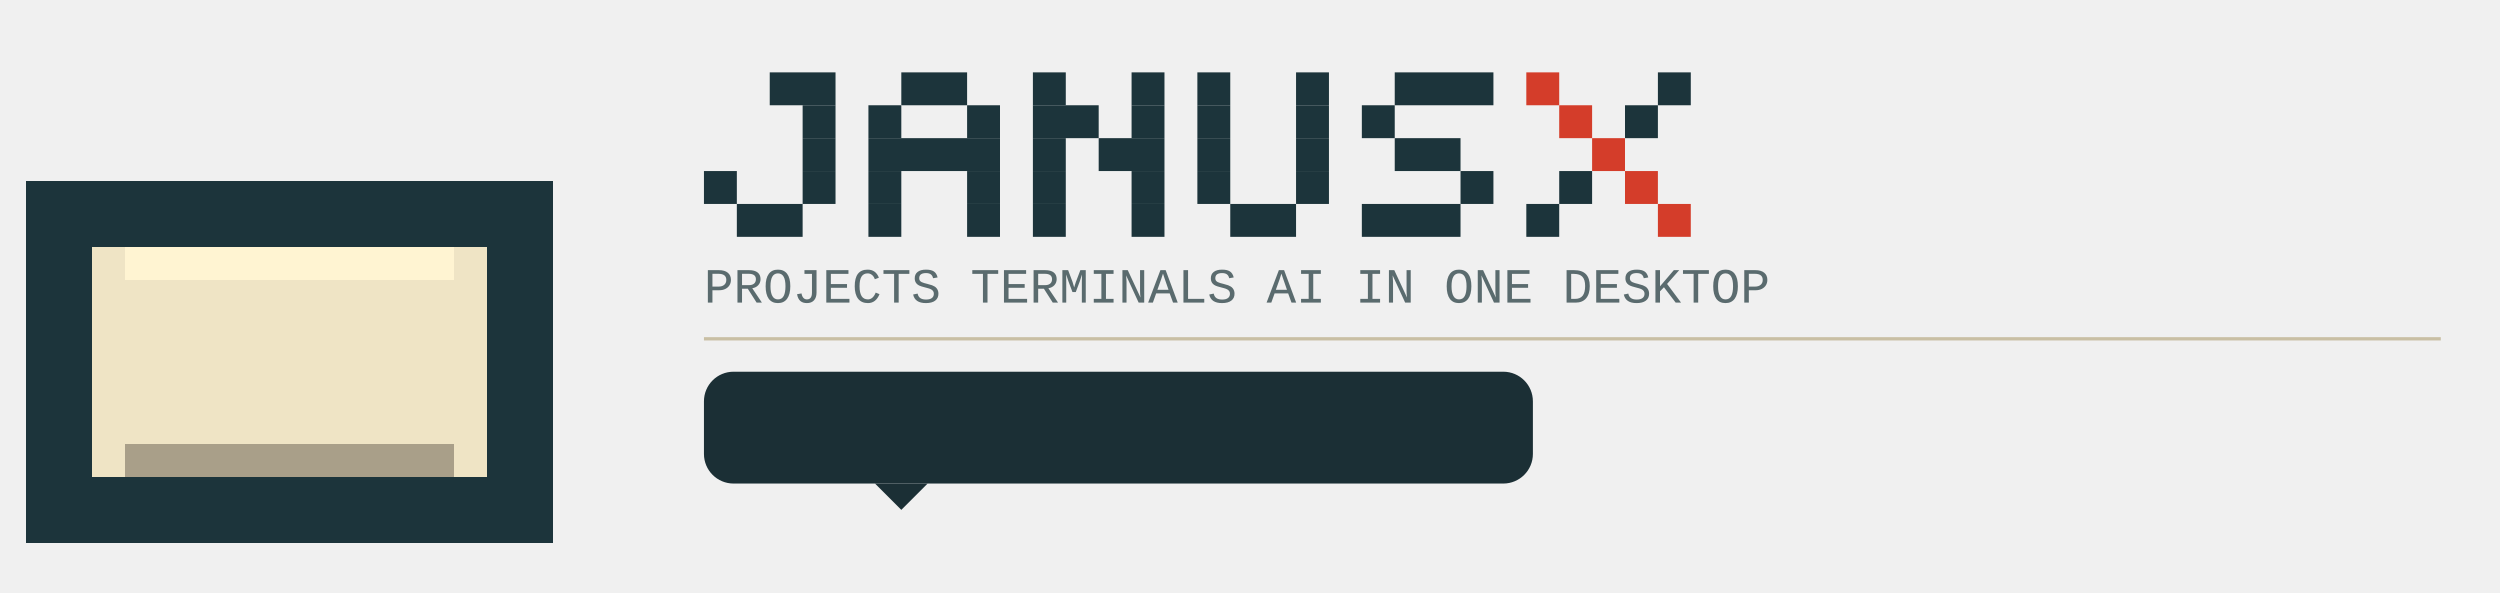
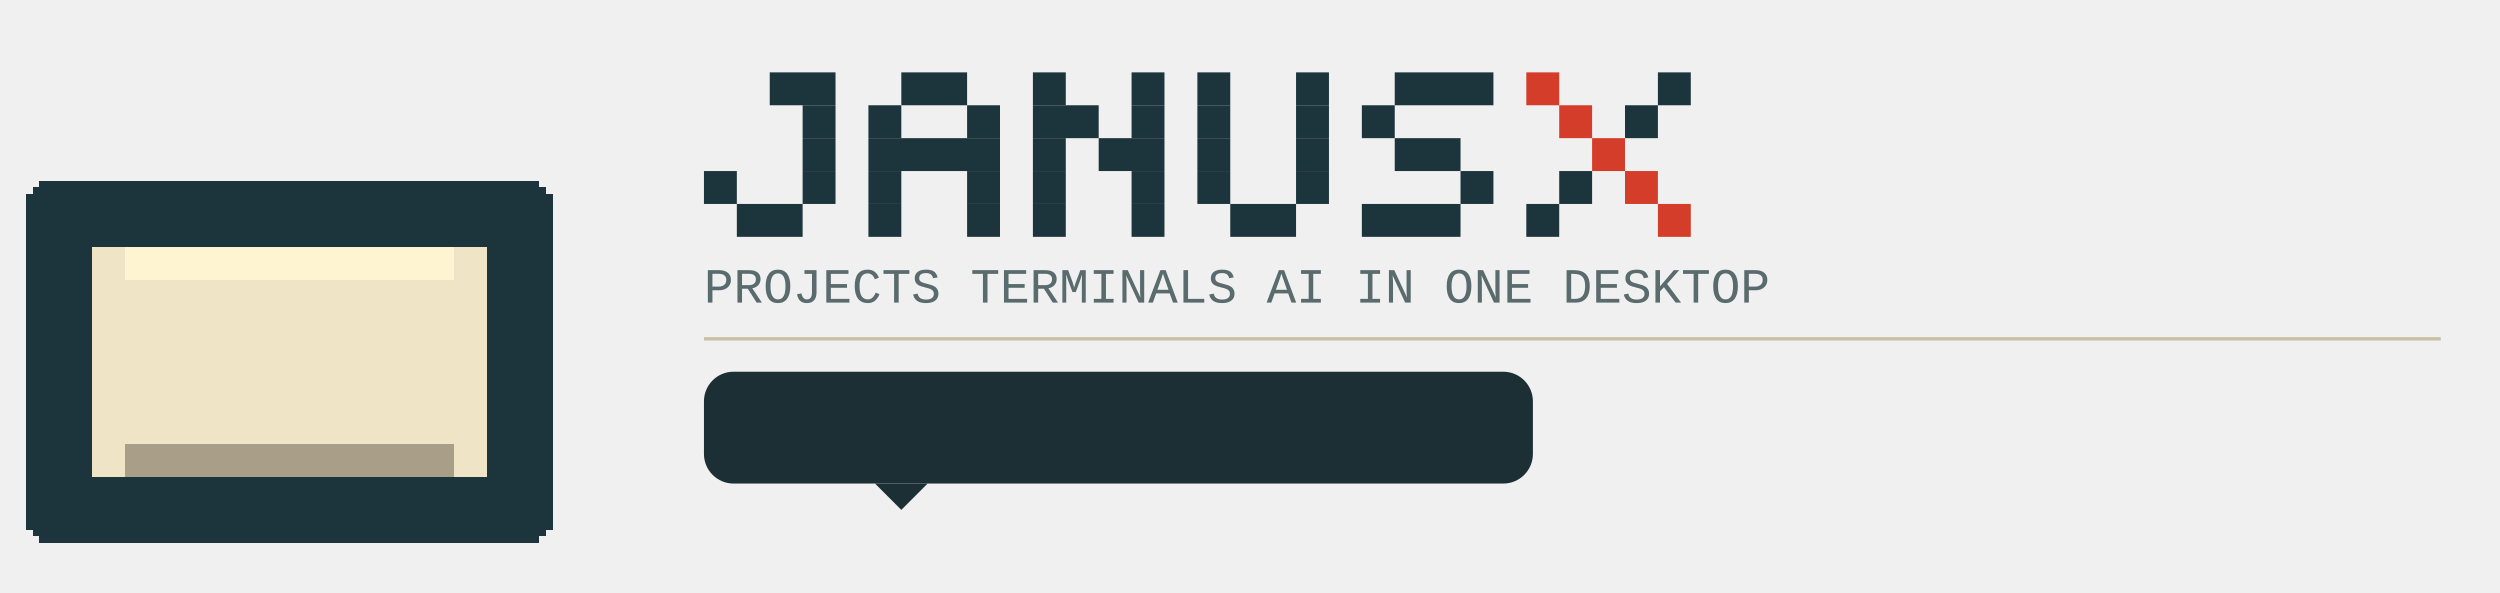
<svg xmlns="http://www.w3.org/2000/svg" width="760" height="180" viewBox="0 0 760 180" role="img" aria-labelledby="jhTitle jhDesc">
  <style>
text{letter-spacing:0}
text{font-family:"Cascadia Code","SFMono-Regular",Consolas,"Liberation Mono","PingFang SC","Hiragino Sans GB","Microsoft YaHei",monospace}
- g[shape-rendering="crispEdges"]{transform:translate(8px,35px) scale(10)}
- .pf{display:none;visibility:hidden;animation-duration:6000ms;animation-timing-function:step-end;animation-iteration-count:infinite}
- .pf0{animation-name:pf0}.pf1{animation-name:pf1}.pf2{animation-name:pf2}.pf3{animation-name:pf3}.pf4{animation-name:pf4}
- @keyframes pf0{0%,16.67%,33.33%{visibility:visible}8.33%,25%,41.67%,46%,50%,54%,58.33%,66.67%,75%,83.33%,91.67%,100%{visibility:hidden}}@keyframes pf1{8.33%,41.67%{visibility:visible}0%,16.67%,25%,33.33%,46%,50%,54%,58.33%,66.67%,75%,83.33%,91.67%,100%{visibility:hidden}}@keyframes pf2{25%{visibility:visible}0%,8.33%,16.67%,33.33%,41.67%,46%,50%,54%,58.33%,66.67%,75%,83.33%,91.67%,100%{visibility:hidden}}@keyframes pf3{46%,50%{visibility:visible}0%,8.33%,16.67%,25%,33.33%,41.67%,54%,58.33%,66.67%,75%,83.33%,91.67%,100%{visibility:hidden}}@keyframes pf4{54%,58.33%,66.67%,75%,83.33%,91.67%{visibility:visible}0%,8.33%,16.67%,25%,33.33%,41.67%,46%,50%,100%{visibility:hidden}}
+ .janus-pixels{transform:translate(8px,35px) scale(10)}
.sqf{visibility:hidden;animation-duration:6000ms;animation-timing-function:step-end;animation-iteration-count:infinite}
.sq0{animation-name:sq0}.sq1{animation-name:sq1}.sq2{animation-name:sq2}.sq3{animation-name:sq3}.sq4{animation-name:sq4}
+ .sq4{animation-name:sq4,happyJitter;animation-duration:6000ms,420ms;animation-timing-function:step-end,steps(2,end);animation-iteration-count:infinite,infinite}
+ @keyframes happyJitter{0%,100%{transform:translate(0,0)}20%{transform:translate(.2px,-.1px)}40%{transform:translate(-.2px,0)}60%{transform:translate(.2px,.1px)}80%{transform:translate(-.2px,-.1px)}}
@keyframes sq0{0%,16.67%,33.33%{visibility:visible}8.33%,25%,41.67%,46%,50%,54%,58.33%,66.67%,75%,83.33%,91.67%,100%{visibility:hidden}}@keyframes sq1{8.33%,41.67%{visibility:visible}0%,16.67%,25%,33.33%,46%,50%,54%,58.33%,66.67%,75%,83.33%,91.67%,100%{visibility:hidden}}@keyframes sq2{25%{visibility:visible}0%,8.33%,16.67%,33.33%,41.67%,46%,50%,54%,58.33%,66.67%,75%,83.33%,91.67%,100%{visibility:hidden}}@keyframes sq3{46%,50%{visibility:visible}0%,8.33%,16.67%,25%,33.33%,41.67%,54%,58.33%,66.67%,75%,83.33%,91.67%,100%{visibility:hidden}}@keyframes sq4{54%,58.33%,66.67%,75%,83.33%,91.67%{visibility:visible}0%,8.33%,16.67%,25%,33.33%,41.67%,46%,50%,100%{visibility:hidden}}
.fx{opacity:0;animation-duration:6000ms;animation-timing-function:ease-in-out;animation-iteration-count:infinite}
.fx-hearts{animation-name:fxHearts}
@keyframes fxHearts{0%,54%{opacity:0}58%,95%{opacity:1}100%{opacity:0}}
.float{animation:floatUp 1600ms ease-in-out infinite}
.float.d2{animation-delay:800ms}
- @keyframes floatUp{0%,100%{transform:translateY(0)}50%{transform:translateY(-4px)}}
+ @keyframes floatUp{0%,100%{transform:translateY(0)}50%{transform:translateY(-.4px)}}
.loop{opacity:0;animation-duration:5200ms;animation-timing-function:ease-in-out;animation-iteration-count:infinite}
.t-tag{animation-name:tTag}.t-ask{animation-name:tAsk}.t-thanks{animation-name:tThanks}
.s-idle{animation-name:sIdle}.s-lit{animation-name:sLit}
@keyframes tTag{0%{opacity:0;transform:translateY(6px)}6%,19%{opacity:1;transform:translateY(0)}25%,100%{opacity:0;transform:translateY(-4px)}}
@keyframes tAsk{0%,25%{opacity:0;transform:translateY(6px)}31%,44%{opacity:1;transform:translateY(0)}50%,100%{opacity:0;transform:translateY(-4px)}}
@keyframes tThanks{0%,50%{opacity:0;transform:translateY(6px)}56%,69%{opacity:1;transform:translateY(0)}75%,100%{opacity:0;transform:translateY(-4px)}}
@keyframes sIdle{0%,25%{opacity:0;transform:translateY(6px)}31%,44%{opacity:1;transform:translateY(0)}50%,100%{opacity:0}}
@keyframes sLit{0%,75%{opacity:0;transform:translateY(6px)}81%,94%{opacity:1;transform:translateY(0)}100%{opacity:0}}
.word{fill:#1C343B}.desc{fill:#5A6B6E}.rule{stroke:#C9BFA4}
.ln{fill:#1C343B}
.bubble{fill:#1B2F35}.bubble-t{fill:#F1E7CB}
.star-idle{fill:#FFFFFF;stroke:#1C343B;stroke-width:2}.star-idle-t{fill:#1C343B}
.star-lit{fill:#E3B341}.star-lit-t{fill:#1F2328}
.xc2{fill:#1C343B}
.caps{fill:#EFE4C5}.ceye{fill:#1C343B}
.jx-hi{fill:#FFF4D2}.jx-shadow{fill:#A99F89}
@media (prefers-color-scheme:dark){
.word{fill:#F1E7CB}.desc{fill:#9AA4AD}.rule{stroke:#3A4A4F}
.ln{fill:#F1E7CB}
.bubble{stroke:#F1E7CB;stroke-width:1.5}
.star-idle{fill:none;stroke:#F1E7CB}.star-idle-t{fill:#F1E7CB}
.xc2{fill:#F1E7CB}
.caps{fill:#1B2F35}.ceye{fill:#F1E7CB}
.jx-hi{fill:#FFF4D2}.jx-shadow{fill:#101D21}
}
</style>
-   <g shape-rendering="crispEdges">
-     <g class="pf pf0">
-       <rect x="4" y="3" width="8" height="1" class="ln" />
-       <rect x="2" y="4" width="2" height="1" class="ln" />
-       <rect x="12" y="4" width="2" height="1" class="ln" />
-       <rect x="1" y="5" width="1" height="1" class="ln" />
-       <rect x="14" y="5" width="1" height="1" class="ln" />
-       <rect x="0" y="6" width="1" height="2" class="ln" />
-       <rect x="15" y="6" width="1" height="2" class="ln" />
-       <rect x="1" y="8" width="1" height="1" class="ln" />
-       <rect x="14" y="8" width="1" height="1" class="ln" />
-       <rect x="2" y="9" width="2" height="1" class="ln" />
-       <rect x="12" y="9" width="2" height="1" class="ln" />
-       <rect x="4" y="10" width="8" height="1" class="ln" />
-       <rect x="4" y="4" width="8" height="1" class="caps" />
-       <rect x="2" y="5" width="12" height="1" class="caps" />
-       <rect x="1" y="6" width="14" height="2" class="caps" />
-       <rect x="2" y="8" width="12" height="1" class="caps" />
-       <rect x="4" y="9" width="8" height="1" class="caps" />
-       <rect x="5" y="5" width="2" height="4" class="ceye" />
-       <rect x="9" y="5" width="2" height="4" class="ceye" />
-     </g>
-     <g class="pf pf1">
-       <rect x="4" y="3" width="8" height="1" class="ln" />
-       <rect x="2" y="4" width="2" height="1" class="ln" />
-       <rect x="12" y="4" width="2" height="1" class="ln" />
-       <rect x="1" y="5" width="1" height="1" class="ln" />
-       <rect x="14" y="5" width="1" height="1" class="ln" />
-       <rect x="0" y="6" width="1" height="2" class="ln" />
-       <rect x="15" y="6" width="1" height="2" class="ln" />
-       <rect x="1" y="8" width="1" height="1" class="ln" />
-       <rect x="14" y="8" width="1" height="1" class="ln" />
-       <rect x="2" y="9" width="2" height="1" class="ln" />
-       <rect x="12" y="9" width="2" height="1" class="ln" />
-       <rect x="4" y="10" width="8" height="1" class="ln" />
-       <rect x="4" y="4" width="8" height="1" class="caps" />
-       <rect x="2" y="5" width="12" height="1" class="caps" />
-       <rect x="1" y="6" width="14" height="2" class="caps" />
-       <rect x="2" y="8" width="12" height="1" class="caps" />
-       <rect x="4" y="9" width="8" height="1" class="caps" />
-       <rect x="4" y="5" width="2" height="4" class="ceye" />
-       <rect x="8" y="5" width="2" height="4" class="ceye" />
-     </g>
-     <g class="pf pf2">
-       <rect x="4" y="3" width="8" height="1" class="ln" />
-       <rect x="2" y="4" width="2" height="1" class="ln" />
-       <rect x="12" y="4" width="2" height="1" class="ln" />
-       <rect x="1" y="5" width="1" height="1" class="ln" />
-       <rect x="14" y="5" width="1" height="1" class="ln" />
-       <rect x="0" y="6" width="1" height="2" class="ln" />
-       <rect x="15" y="6" width="1" height="2" class="ln" />
-       <rect x="1" y="8" width="1" height="1" class="ln" />
-       <rect x="14" y="8" width="1" height="1" class="ln" />
-       <rect x="2" y="9" width="2" height="1" class="ln" />
-       <rect x="12" y="9" width="2" height="1" class="ln" />
-       <rect x="4" y="10" width="8" height="1" class="ln" />
-       <rect x="4" y="4" width="8" height="1" class="caps" />
-       <rect x="2" y="5" width="12" height="1" class="caps" />
-       <rect x="1" y="6" width="14" height="2" class="caps" />
-       <rect x="2" y="8" width="12" height="1" class="caps" />
-       <rect x="4" y="9" width="8" height="1" class="caps" />
-       <rect x="6" y="5" width="2" height="4" class="ceye" />
-       <rect x="10" y="5" width="2" height="4" class="ceye" />
-     </g>
-     <g class="pf pf3">
-       <rect x="4" y="3" width="8" height="1" class="ln" />
-       <rect x="2" y="4" width="2" height="1" class="ln" />
-       <rect x="12" y="4" width="2" height="1" class="ln" />
-       <rect x="1" y="5" width="1" height="1" class="ln" />
-       <rect x="14" y="5" width="1" height="1" class="ln" />
-       <rect x="0" y="6" width="1" height="2" class="ln" />
-       <rect x="15" y="6" width="1" height="2" class="ln" />
-       <rect x="1" y="8" width="1" height="1" class="ln" />
-       <rect x="14" y="8" width="1" height="1" class="ln" />
-       <rect x="2" y="9" width="2" height="1" class="ln" />
-       <rect x="12" y="9" width="2" height="1" class="ln" />
-       <rect x="4" y="10" width="8" height="1" class="ln" />
-       <rect x="4" y="4" width="8" height="1" class="caps" />
-       <rect x="2" y="5" width="12" height="1" class="caps" />
-       <rect x="1" y="6" width="14" height="2" class="caps" />
-       <rect x="2" y="8" width="12" height="1" class="caps" />
-       <rect x="4" y="9" width="8" height="1" class="caps" />
-       <rect x="5" y="6" width="2" height="1" class="ceye" />
-       <rect x="9" y="6" width="2" height="1" class="ceye" />
-     </g>
-     <g class="pf pf4">
-       <rect x="4" y="3" width="8" height="1" class="ln" />
-       <rect x="2" y="4" width="2" height="1" class="ln" />
-       <rect x="12" y="4" width="2" height="1" class="ln" />
-       <rect x="1" y="5" width="1" height="1" class="ln" />
-       <rect x="14" y="5" width="1" height="1" class="ln" />
-       <rect x="0" y="6" width="1" height="2" class="ln" />
-       <rect x="15" y="6" width="1" height="2" class="ln" />
-       <rect x="1" y="8" width="1" height="1" class="ln" />
-       <rect x="14" y="8" width="1" height="1" class="ln" />
-       <rect x="2" y="9" width="2" height="1" class="ln" />
-       <rect x="12" y="9" width="2" height="1" class="ln" />
-       <rect x="4" y="10" width="8" height="1" class="ln" />
-       <rect x="4" y="4" width="8" height="1" class="caps" />
-       <rect x="2" y="5" width="12" height="1" class="caps" />
-       <rect x="1" y="6" width="14" height="2" class="caps" />
-       <rect x="2" y="8" width="12" height="1" class="caps" />
-       <rect x="4" y="9" width="8" height="1" class="caps" />
-       <rect x="5" y="5" width="1" height="1" class="ceye" />
-       <rect x="4" y="6" width="1" height="1" class="ceye" />
-       <rect x="6" y="6" width="1" height="1" class="ceye" />
-       <rect x="10" y="5" width="1" height="1" class="ceye" />
-       <rect x="9" y="6" width="1" height="1" class="ceye" />
-       <rect x="11" y="6" width="1" height="1" class="ceye" />
-     </g>
-     <g class="fx fx-hearts">
-       <g class="float">
-         <rect x="3" y="-1" width="3" height="1" fill="#D43D2A" />
-         <rect x="4" y="-2" width="1" height="3" fill="#D43D2A" />
-       </g>
-       <g class="float d2">
-         <rect x="9" y="-1" width="3" height="1" fill="#D43D2A" />
-         <rect x="10" y="-2" width="1" height="3" fill="#D43D2A" />
-       </g>
-       <g class="float">
-         <rect x="6" y="-1" width="3" height="1" fill="#D43D2A" />
-         <rect x="7" y="-2" width="1" height="3" fill="#D43D2A" />
-       </g>
-     </g>
-   </g>
  <g transform="translate(214,22)">
    <rect x="20" y="0" width="20" height="10" class="word" />
    <rect x="30" y="10" width="10" height="10" class="word" />
    <rect x="30" y="20" width="10" height="10" class="word" />
    <rect x="0" y="30" width="10" height="10" class="word" />
    <rect x="30" y="30" width="10" height="10" class="word" />
    <rect x="10" y="40" width="20" height="10" class="word" />
    <rect x="60" y="0" width="20" height="10" class="word" />
    <rect x="50" y="10" width="10" height="10" class="word" />
    <rect x="80" y="10" width="10" height="10" class="word" />
    <rect x="50" y="20" width="40" height="10" class="word" />
    <rect x="50" y="30" width="10" height="10" class="word" />
    <rect x="80" y="30" width="10" height="10" class="word" />
    <rect x="50" y="40" width="10" height="10" class="word" />
    <rect x="80" y="40" width="10" height="10" class="word" />
    <rect x="100" y="0" width="10" height="10" class="word" />
    <rect x="130" y="0" width="10" height="10" class="word" />
    <rect x="100" y="10" width="20" height="10" class="word" />
    <rect x="130" y="10" width="10" height="10" class="word" />
    <rect x="100" y="20" width="10" height="10" class="word" />
    <rect x="120" y="20" width="20" height="10" class="word" />
    <rect x="100" y="30" width="10" height="10" class="word" />
    <rect x="130" y="30" width="10" height="10" class="word" />
    <rect x="100" y="40" width="10" height="10" class="word" />
    <rect x="130" y="40" width="10" height="10" class="word" />
    <rect x="150" y="0" width="10" height="10" class="word" />
    <rect x="180" y="0" width="10" height="10" class="word" />
    <rect x="150" y="10" width="10" height="10" class="word" />
    <rect x="180" y="10" width="10" height="10" class="word" />
    <rect x="150" y="20" width="10" height="10" class="word" />
    <rect x="180" y="20" width="10" height="10" class="word" />
    <rect x="150" y="30" width="10" height="10" class="word" />
    <rect x="180" y="30" width="10" height="10" class="word" />
    <rect x="160" y="40" width="20" height="10" class="word" />
    <rect x="210" y="0" width="30" height="10" class="word" />
    <rect x="200" y="10" width="10" height="10" class="word" />
    <rect x="210" y="20" width="20" height="10" class="word" />
    <rect x="230" y="30" width="10" height="10" class="word" />
    <rect x="200" y="40" width="30" height="10" class="word" />
    <rect x="250" y="0" width="10" height="10" class="xc1" fill="#D43D2A" />
    <rect x="290" y="0" width="10" height="10" class="xc2" fill="#1C343B" />
    <rect x="260" y="10" width="10" height="10" class="xc1" fill="#D43D2A" />
    <rect x="280" y="10" width="10" height="10" class="xc2" fill="#1C343B" />
    <rect x="270" y="20" width="10" height="10" class="xc1" fill="#D43D2A" />
    <rect x="260" y="30" width="10" height="10" class="xc2" fill="#1C343B" />
    <rect x="280" y="30" width="10" height="10" class="xc1" fill="#D43D2A" />
    <rect x="250" y="40" width="10" height="10" class="xc2" fill="#1C343B" />
    <rect x="290" y="40" width="10" height="10" class="xc1" fill="#D43D2A" />
  </g>
  <text class="desc" x="214" y="92" font-size="15" font-family="Cascadia Code,SFMono-Regular,Consolas,Liberation Mono,monospace">PROJECTS  TERMINALS  AI  IN ONE DESKTOP</text>
  <line class="rule" x1="214" y1="103" x2="742" y2="103" stroke-width="1" />
  <g>
    <rect class="bubble" x="214" y="113" width="252" height="34" rx="9" />
    <path class="bubble" d="M266 147l8 8 8-8z" />
    <text class="bubble-t loop t-tag" x="340" y="130" font-size="14" text-anchor="middle" dominant-baseline="central" font-family="Cascadia Code,SFMono-Regular,Consolas,Liberation Mono,monospace">BUILD WITH JANUSX</text>
    <text class="bubble-t loop t-ask" x="340" y="130" font-size="13" text-anchor="middle" dominant-baseline="central" font-family="Cascadia Code,SFMono-Regular,Consolas,Liberation Mono,monospace">LIKE IT? GIVE US A STAR</text>
    <text class="bubble-t loop t-thanks" x="340" y="130" font-size="13" text-anchor="middle" dominant-baseline="central" font-family="Cascadia Code,SFMono-Regular,Consolas,Liberation Mono,monospace">THANKS, STAR RECEIVED</text>
  </g>
  <a href="https://github.com/TreeX-X/JanusX">
    <g>
      <g class="loop s-idle">
        <rect class="star-idle" x="492" y="111" width="250" height="38" rx="9" />
        <path d="M511 117l3.6 7.3 8.1 1.2-5.9 5.7 1.4 8.1-7.2-3.8-7.2 3.8 1.4-8.1-5.9-5.7 8.1-1.2z" fill="none" stroke="#5A6B6E" stroke-width="1.8" />
        <text class="star-idle-t" x="625" y="130" font-size="14" font-weight="700" text-anchor="middle" dominant-baseline="central" font-family="Cascadia Code,SFMono-Regular,Consolas,Liberation Mono,monospace">STAR JANUSX</text>
      </g>
      <g class="loop s-lit">
        <rect class="star-lit" x="492" y="111" width="250" height="38" rx="9" />
        <path d="M511 117l3.6 7.3 8.1 1.2-5.9 5.7 1.4 8.1-7.2-3.8-7.2 3.8 1.4-8.1-5.9-5.7 8.1-1.2z" fill="#D43D2A" stroke="#A92E20" stroke-width="1" />
        <text class="star-lit-t" x="625" y="130" font-size="14" font-weight="700" text-anchor="middle" dominant-baseline="central" font-family="Cascadia Code,SFMono-Regular,Consolas,Liberation Mono,monospace">STARRED +1</text>
      </g>
    </g>
  </a>
-   <g shape-rendering="crispEdges" aria-hidden="true">
-     <rect x="0" y="2" width="16" height="11" class="ln" />
+   <g shape-rendering="crispEdges" class="janus-pixels fx fx-hearts" aria-hidden="true">
+     <g class="float">
+       <rect x="3" y="-3" width="1" height="1" fill="#D43D2A" />
+       <rect x="5" y="-3" width="1" height="1" fill="#D43D2A" />
+       <rect x="2" y="-2" width="5" height="1" fill="#D43D2A" />
+       <rect x="3" y="-1" width="3" height="1" fill="#D43D2A" />
+       <rect x="4" y="0" width="1" height="1" fill="#D43D2A" />
+     </g>
+     <g class="float d2">
+       <rect x="9" y="-3" width="1" height="1" fill="#D43D2A" />
+       <rect x="11" y="-3" width="1" height="1" fill="#D43D2A" />
+       <rect x="8" y="-2" width="5" height="1" fill="#D43D2A" />
+       <rect x="9" y="-1" width="3" height="1" fill="#D43D2A" />
+       <rect x="10" y="0" width="1" height="1" fill="#D43D2A" />
+     </g>
+   </g>
+   <g id="janus-body" class="janus-pixels" shape-rendering="crispEdges" aria-hidden="true">
+     <path id="janus-frame" class="ln" d="M.4 2H15.6V2.2H15.8V2.4H16V12.6H15.8V12.8H15.6V13H.4V12.8H.2V12.6H0V2.4H.2V2.2H.4Z" />
    <rect x="2" y="4" width="12" height="7" class="caps" />
    <rect x="3" y="4" width="10" height="1" class="jx-hi" />
    <rect x="3" y="10" width="10" height="1" class="jx-shadow" />
  </g>
-   <g shape-rendering="crispEdges" aria-hidden="true">
+   <g id="janus-eyes" class="janus-pixels" shape-rendering="crispEdges" aria-hidden="true">
    <g class="sqf sq0">
      <rect x="5" y="6" width="2" height="3" class="ceye" />
      <rect x="9" y="6" width="2" height="3" class="ceye" />
    </g>
    <g class="sqf sq1">
      <rect x="4" y="6" width="2" height="3" class="ceye" />
      <rect x="8" y="6" width="2" height="3" class="ceye" />
    </g>
    <g class="sqf sq2">
      <rect x="6" y="6" width="2" height="3" class="ceye" />
      <rect x="10" y="6" width="2" height="3" class="ceye" />
    </g>
    <g class="sqf sq3">
      <rect x="5" y="7" width="2" height="1" class="ceye" />
      <rect x="9" y="7" width="2" height="1" class="ceye" />
    </g>
    <g class="sqf sq4">
-       <rect x="5" y="7" width="1" height="1" class="ceye" />
-       <rect x="6" y="6" width="1" height="1" class="ceye" />
-       <rect x="7" y="7" width="1" height="1" class="ceye" />
-       <rect x="9" y="7" width="1" height="1" class="ceye" />
-       <rect x="10" y="6" width="1" height="1" class="ceye" />
-       <rect x="11" y="7" width="1" height="1" class="ceye" />
+       <rect x="5" y="6" width="2" height="1" class="ceye" />
+       <rect x="9" y="6" width="2" height="1" class="ceye" />
    </g>
  </g>
</svg>
